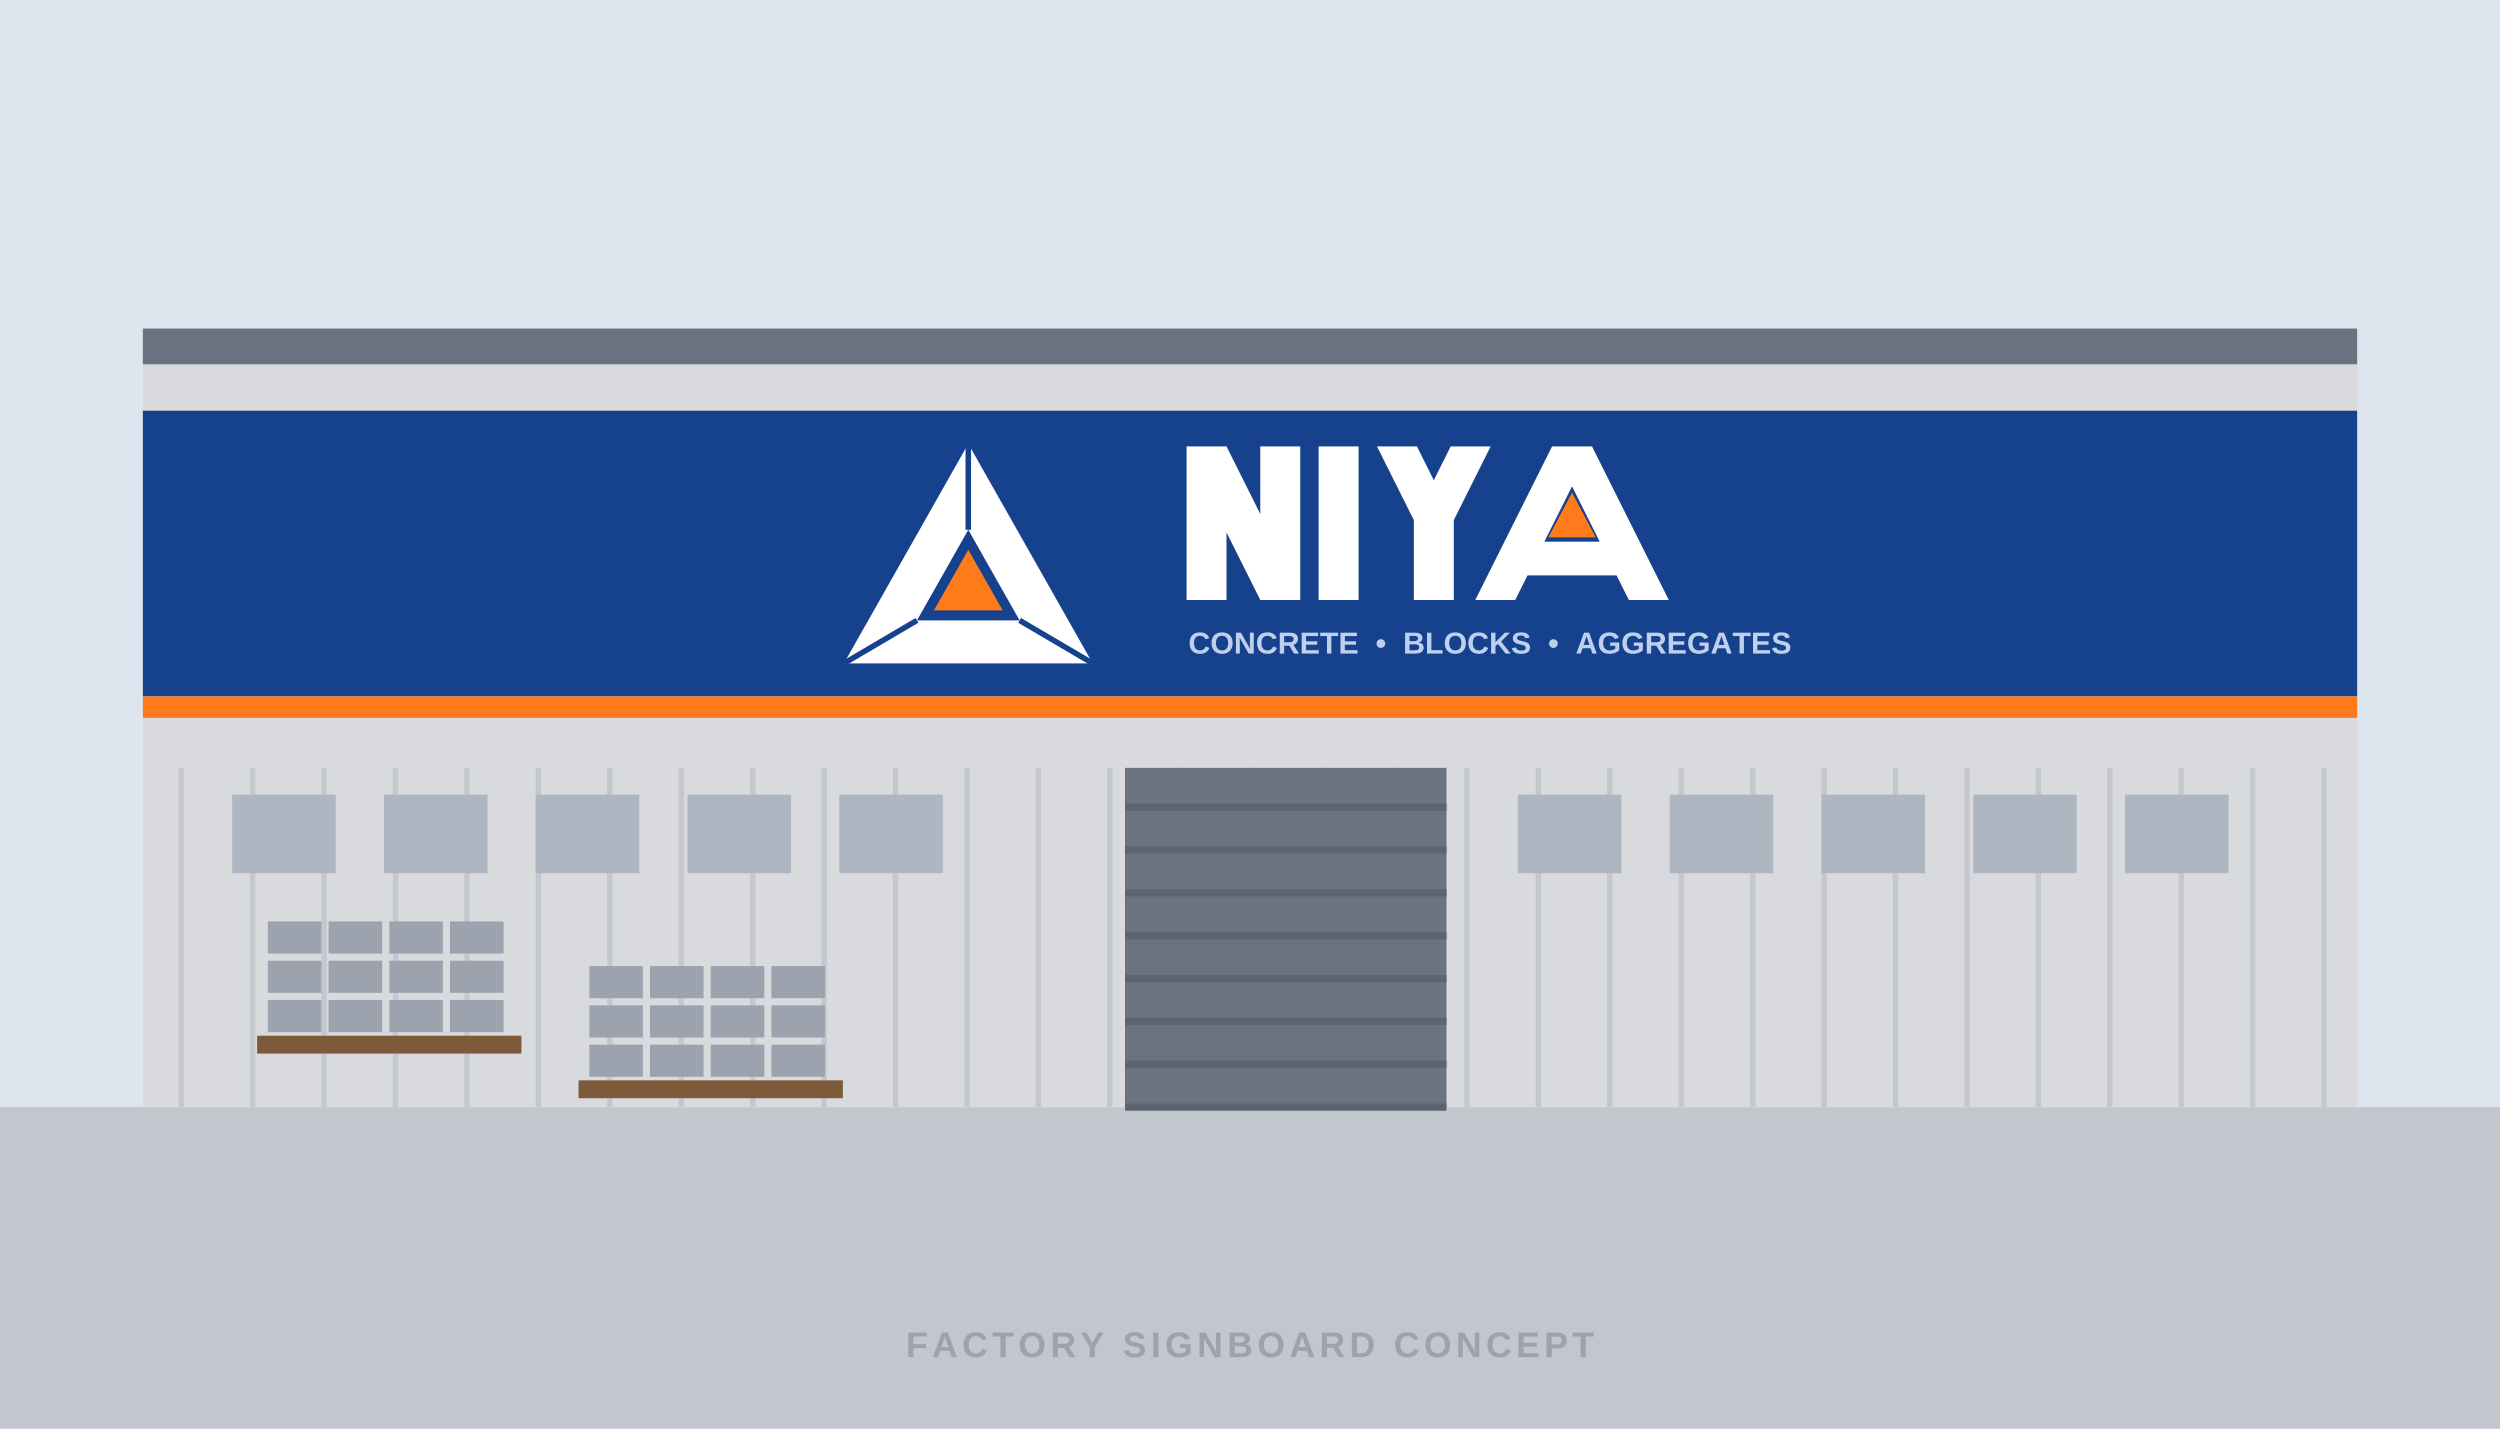
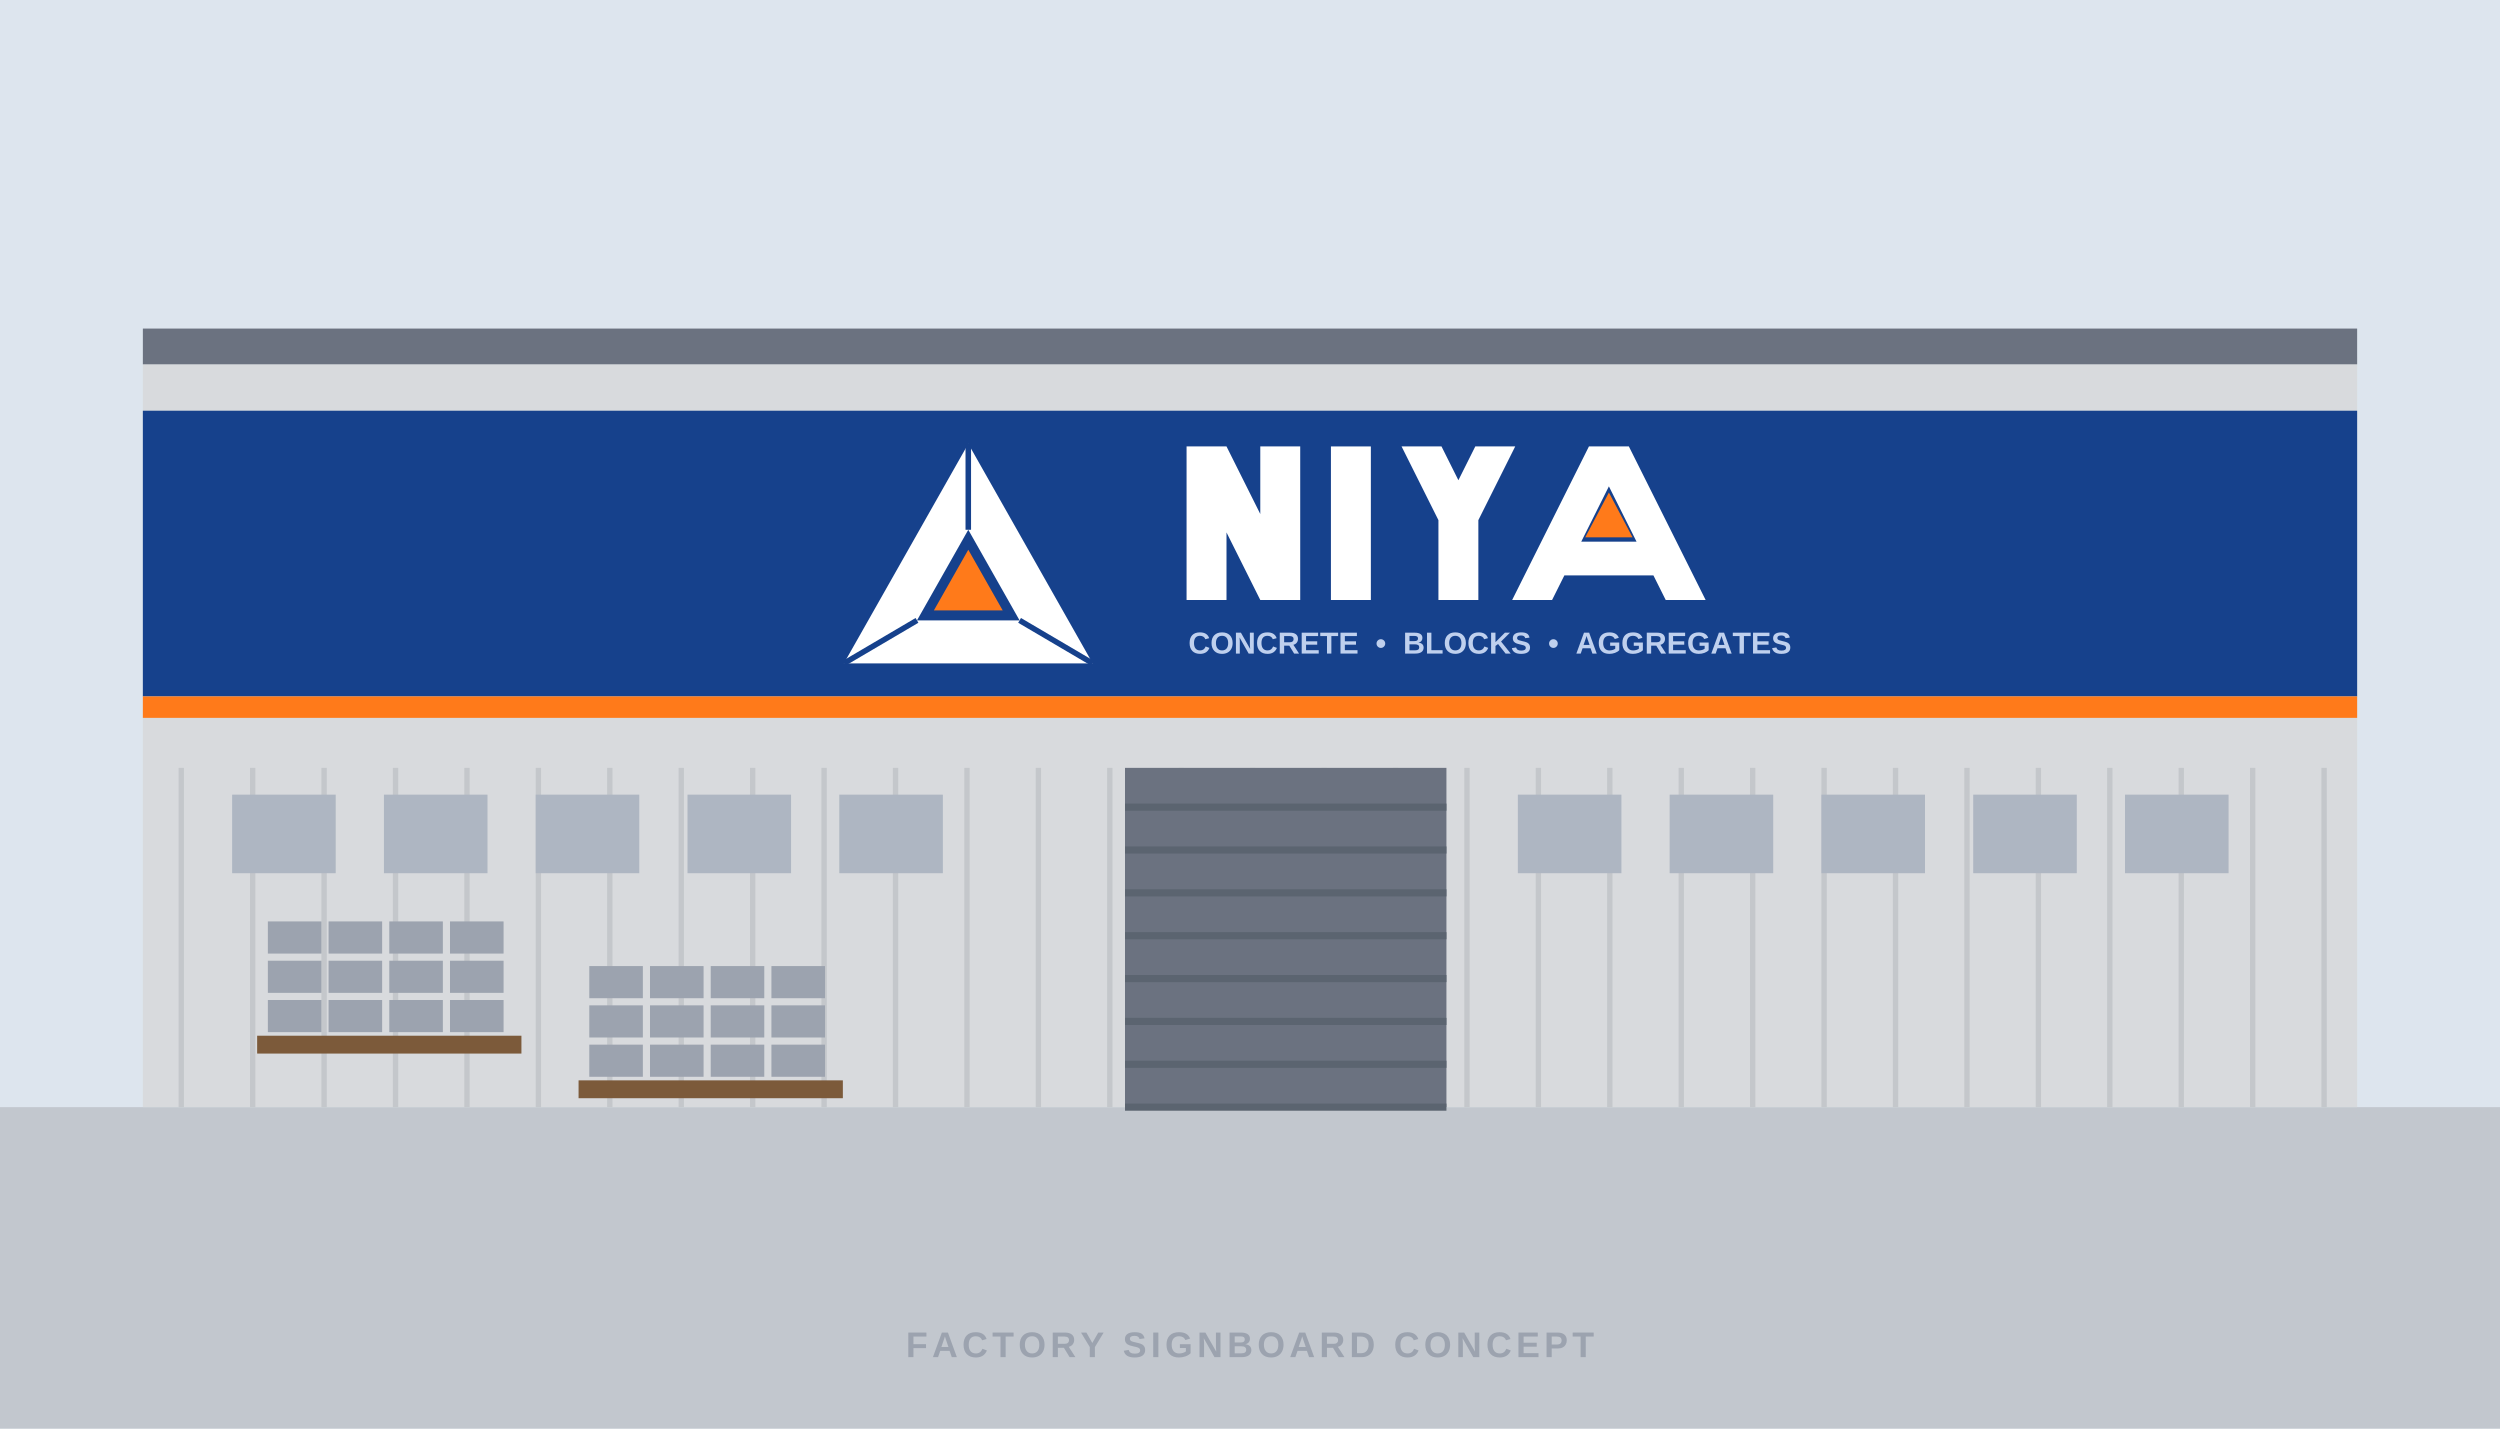
<svg xmlns="http://www.w3.org/2000/svg" viewBox="0 0 1400 800" width="1400" height="800">
  <rect width="1400" height="800" fill="#DDE5EE" />
  <rect y="620" width="1400" height="180" fill="#C2C7CE" />
  <rect x="80" y="200" width="1240" height="420" fill="#D8DADD" />
  <rect x="80" y="184" width="1240" height="20" fill="#6B7280" />
  <rect x="100" y="430" width="3" height="190" fill="#C4C7CB" />
  <rect x="140" y="430" width="3" height="190" fill="#C4C7CB" />
  <rect x="180" y="430" width="3" height="190" fill="#C4C7CB" />
  <rect x="220" y="430" width="3" height="190" fill="#C4C7CB" />
  <rect x="260" y="430" width="3" height="190" fill="#C4C7CB" />
  <rect x="300" y="430" width="3" height="190" fill="#C4C7CB" />
  <rect x="340" y="430" width="3" height="190" fill="#C4C7CB" />
  <rect x="380" y="430" width="3" height="190" fill="#C4C7CB" />
  <rect x="420" y="430" width="3" height="190" fill="#C4C7CB" />
  <rect x="460" y="430" width="3" height="190" fill="#C4C7CB" />
  <rect x="500" y="430" width="3" height="190" fill="#C4C7CB" />
  <rect x="540" y="430" width="3" height="190" fill="#C4C7CB" />
  <rect x="580" y="430" width="3" height="190" fill="#C4C7CB" />
  <rect x="620" y="430" width="3" height="190" fill="#C4C7CB" />
  <rect x="660" y="430" width="3" height="190" fill="#C4C7CB" />
  <rect x="700" y="430" width="3" height="190" fill="#C4C7CB" />
  <rect x="740" y="430" width="3" height="190" fill="#C4C7CB" />
  <rect x="780" y="430" width="3" height="190" fill="#C4C7CB" />
  <rect x="820" y="430" width="3" height="190" fill="#C4C7CB" />
  <rect x="860" y="430" width="3" height="190" fill="#C4C7CB" />
  <rect x="900" y="430" width="3" height="190" fill="#C4C7CB" />
  <rect x="940" y="430" width="3" height="190" fill="#C4C7CB" />
  <rect x="980" y="430" width="3" height="190" fill="#C4C7CB" />
  <rect x="1020" y="430" width="3" height="190" fill="#C4C7CB" />
  <rect x="1060" y="430" width="3" height="190" fill="#C4C7CB" />
  <rect x="1100" y="430" width="3" height="190" fill="#C4C7CB" />
  <rect x="1140" y="430" width="3" height="190" fill="#C4C7CB" />
  <rect x="1180" y="430" width="3" height="190" fill="#C4C7CB" />
  <rect x="1220" y="430" width="3" height="190" fill="#C4C7CB" />
  <rect x="1260" y="430" width="3" height="190" fill="#C4C7CB" />
  <rect x="1300" y="430" width="3" height="190" fill="#C4C7CB" />
  <rect x="130" y="445" width="58" height="44" fill="#AEB6C2" />
  <rect x="215" y="445" width="58" height="44" fill="#AEB6C2" />
  <rect x="300" y="445" width="58" height="44" fill="#AEB6C2" />
  <rect x="385" y="445" width="58" height="44" fill="#AEB6C2" />
  <rect x="470" y="445" width="58" height="44" fill="#AEB6C2" />
  <rect x="850" y="445" width="58" height="44" fill="#AEB6C2" />
  <rect x="935" y="445" width="58" height="44" fill="#AEB6C2" />
  <rect x="1020" y="445" width="58" height="44" fill="#AEB6C2" />
  <rect x="1105" y="445" width="58" height="44" fill="#AEB6C2" />
  <rect x="1190" y="445" width="58" height="44" fill="#AEB6C2" />
  <rect x="630" y="430" width="180" height="190" fill="#6B7280" />
  <rect x="630" y="450" width="180" height="4" fill="#5B6470" />
  <rect x="630" y="474" width="180" height="4" fill="#5B6470" />
  <rect x="630" y="498" width="180" height="4" fill="#5B6470" />
  <rect x="630" y="522" width="180" height="4" fill="#5B6470" />
  <rect x="630" y="546" width="180" height="4" fill="#5B6470" />
  <rect x="630" y="570" width="180" height="4" fill="#5B6470" />
  <rect x="630" y="594" width="180" height="4" fill="#5B6470" />
  <rect x="630" y="618" width="180" height="4" fill="#5B6470" />
  <rect x="80" y="230" width="1240" height="160" fill="#16418C" />
  <rect x="80" y="390" width="1240" height="12" fill="#FF7A1A" />
  <g transform="translate(470.00 246.79) scale(0.86)">
    <polygon points="84.0,2.0 3.0,145.0 165.0,145.0" fill="#FFFFFF" />
    <polygon points="84.0,58.0 50.6,117.0 117.4,117.0" fill="#16418C" />
    <line x1="84.0" y1="2.0" x2="84.0" y2="58.0" stroke="#16418C" stroke-width="3.6" />
    <line x1="3.0" y1="145.0" x2="50.6" y2="117.0" stroke="#16418C" stroke-width="3.6" />
    <line x1="165.0" y1="145.0" x2="117.4" y2="117.0" stroke="#16418C" stroke-width="3.6" />
    <polygon points="84.0,71.0 61.6,110.5 106.4,110.5" fill="#FF7A1A" />
  </g>
  <g fill="#FFFFFF" fill-rule="evenodd">
    <path transform="translate(664.48 250.00) scale(0.86)" d="M0 100 L0 0 L26 0 L48 44 L48 0 L74 0 L74 100 L48 100 L26 56 L26 100 Z" />
-     <path transform="translate(738.44 250.00) scale(0.86)" d="M0 0 L26 0 L26 100 L0 100 Z" />
-     <path transform="translate(771.12 250.00) scale(0.86)" d="M0 0 L26 0 L37 22 L48 0 L74 0 L50 48 L50 100 L24 100 L24 48 Z" />
-     <path transform="translate(826.16 250.00) scale(0.86)" d="M50 0 L76 0 L126 100 L100 100 L92 84 L34 84 L26 100 L0 100 Z M63 26 L81 62 L45 62 Z" />
-     <polygon points="63,30 78.4,59.2 47.6,59.2" fill="#FF7A1A" transform="translate(826.16 250.00) scale(0.86)" />
+     <path transform="translate(745.32 250.00) scale(0.86)" d="M0 0 L26 0 L26 100 L0 100 Z" />
+     <path transform="translate(784.88 250.00) scale(0.86)" d="M0 0 L26 0 L37 22 L48 0 L74 0 L50 48 L50 100 L24 100 L24 48 Z" />
+     <path transform="translate(846.80 250.00) scale(0.86)" d="M50 0 L76 0 L126 100 L100 100 L92 84 L34 84 L26 100 L0 100 Z M63 26 L81 62 L45 62 Z" />
+     <polygon points="63,30 78.4,59.2 47.6,59.2" fill="#FF7A1A" transform="translate(846.80 250.00) scale(0.86)" />
  </g>
  <g fill="#BFD0EE">
    <path transform="translate(665.48 366.00) scale(0.008301 -0.008301)" d="M795 212Q1062 212 1166 480L1423 383Q1340 179 1179.5 79.5Q1019 -20 795 -20Q455 -20 269.5 172.5Q84 365 84 711Q84 1058 263.0 1244.0Q442 1430 782 1430Q1030 1430 1186.0 1330.5Q1342 1231 1405 1038L1145 967Q1112 1073 1015.5 1135.5Q919 1198 788 1198Q588 1198 484.5 1074.0Q381 950 381 711Q381 468 487.5 340.0Q594 212 795 212Z" />
    <path transform="translate(677.76 366.00) scale(0.008301 -0.008301)" d="M1507 711Q1507 491 1420.0 324.0Q1333 157 1171.0 68.5Q1009 -20 793 -20Q461 -20 272.5 175.5Q84 371 84 711Q84 1050 272.0 1240.0Q460 1430 795 1430Q1130 1430 1318.5 1238.0Q1507 1046 1507 711ZM1206 711Q1206 939 1098.0 1068.5Q990 1198 795 1198Q597 1198 489.0 1069.5Q381 941 381 711Q381 479 491.5 345.5Q602 212 793 212Q991 212 1098.5 342.0Q1206 472 1206 711Z" />
    <path transform="translate(690.98 366.00) scale(0.008301 -0.008301)" d="M995 0 381 1085Q399 927 399 831V0H137V1409H474L1097 315Q1079 466 1079 590V1409H1341V0Z" />
    <path transform="translate(703.26 366.00) scale(0.008301 -0.008301)" d="M795 212Q1062 212 1166 480L1423 383Q1340 179 1179.5 79.5Q1019 -20 795 -20Q455 -20 269.5 172.5Q84 365 84 711Q84 1058 263.0 1244.0Q442 1430 782 1430Q1030 1430 1186.0 1330.5Q1342 1231 1405 1038L1145 967Q1112 1073 1015.5 1135.5Q919 1198 788 1198Q588 1198 484.5 1074.0Q381 950 381 711Q381 468 487.5 340.0Q594 212 795 212Z" />
    <path transform="translate(715.53 366.00) scale(0.008301 -0.008301)" d="M1105 0 778 535H432V0H137V1409H841Q1093 1409 1230.0 1300.5Q1367 1192 1367 989Q1367 841 1283.0 733.5Q1199 626 1056 592L1437 0ZM1070 977Q1070 1180 810 1180H432V764H818Q942 764 1006.0 820.0Q1070 876 1070 977Z" />
    <path transform="translate(727.81 366.00) scale(0.008301 -0.008301)" d="M137 0V1409H1245V1181H432V827H1184V599H432V228H1286V0Z" />
    <path transform="translate(739.15 366.00) scale(0.008301 -0.008301)" d="M773 1181V0H478V1181H23V1409H1229V1181Z" />
    <path transform="translate(749.53 366.00) scale(0.008301 -0.008301)" d="M137 0V1409H1245V1181H432V827H1184V599H432V228H1286V0Z" />
    <path transform="translate(770.32 366.00) scale(0.008301 -0.008301)" d="M651 676Q651 555 564.0 468.0Q477 381 356 381Q237 381 151.0 467.5Q65 554 65 676Q65 798 150.5 883.5Q236 969 356 969Q478 969 564.5 883.5Q651 798 651 676Z" />
    <path transform="translate(785.72 366.00) scale(0.008301 -0.008301)" d="M1386 402Q1386 210 1242.0 105.0Q1098 0 842 0H137V1409H782Q1040 1409 1172.5 1319.5Q1305 1230 1305 1055Q1305 935 1238.5 852.5Q1172 770 1036 741Q1207 721 1296.5 633.5Q1386 546 1386 402ZM1008 1015Q1008 1110 947.5 1150.0Q887 1190 768 1190H432V841H770Q895 841 951.5 884.5Q1008 928 1008 1015ZM1090 425Q1090 623 806 623H432V219H817Q959 219 1024.5 270.5Q1090 322 1090 425Z" />
    <path transform="translate(797.99 366.00) scale(0.008301 -0.008301)" d="M137 0V1409H432V228H1188V0Z" />
    <path transform="translate(808.38 366.00) scale(0.008301 -0.008301)" d="M1507 711Q1507 491 1420.0 324.0Q1333 157 1171.0 68.5Q1009 -20 793 -20Q461 -20 272.5 175.5Q84 371 84 711Q84 1050 272.0 1240.0Q460 1430 795 1430Q1130 1430 1318.5 1238.0Q1507 1046 1507 711ZM1206 711Q1206 939 1098.0 1068.5Q990 1198 795 1198Q597 1198 489.0 1069.5Q381 941 381 711Q381 479 491.5 345.5Q602 212 793 212Q991 212 1098.5 342.0Q1206 472 1206 711Z" />
    <path transform="translate(821.60 366.00) scale(0.008301 -0.008301)" d="M795 212Q1062 212 1166 480L1423 383Q1340 179 1179.5 79.5Q1019 -20 795 -20Q455 -20 269.5 172.5Q84 365 84 711Q84 1058 263.0 1244.0Q442 1430 782 1430Q1030 1430 1186.0 1330.5Q1342 1231 1405 1038L1145 967Q1112 1073 1015.5 1135.5Q919 1198 788 1198Q588 1198 484.5 1074.0Q381 950 381 711Q381 468 487.5 340.0Q594 212 795 212Z" />
    <path transform="translate(833.88 366.00) scale(0.008301 -0.008301)" d="M1112 0 606 647 432 514V0H137V1409H432V770L1067 1409H1411L809 813L1460 0Z" />
    <path transform="translate(846.15 366.00) scale(0.008301 -0.008301)" d="M1286 406Q1286 199 1132.5 89.5Q979 -20 682 -20Q411 -20 257.0 76.0Q103 172 59 367L344 414Q373 302 457.0 251.5Q541 201 690 201Q999 201 999 389Q999 449 963.5 488.0Q928 527 863.5 553.0Q799 579 616 616Q458 653 396.0 675.5Q334 698 284.0 728.5Q234 759 199.0 802.0Q164 845 144.5 903.0Q125 961 125 1036Q125 1227 268.5 1328.5Q412 1430 686 1430Q948 1430 1079.5 1348.0Q1211 1266 1249 1077L963 1038Q941 1129 873.5 1175.0Q806 1221 680 1221Q412 1221 412 1053Q412 998 440.5 963.0Q469 928 525.0 903.5Q581 879 752 842Q955 799 1042.5 762.5Q1130 726 1181.0 677.5Q1232 629 1259.0 561.5Q1286 494 1286 406Z" />
    <path transform="translate(866.94 366.00) scale(0.008301 -0.008301)" d="M651 676Q651 555 564.0 468.0Q477 381 356 381Q237 381 151.0 467.5Q65 554 65 676Q65 798 150.5 883.5Q236 969 356 969Q478 969 564.5 883.5Q651 798 651 676Z" />
    <path transform="translate(882.34 366.00) scale(0.008301 -0.008301)" d="M1133 0 1008 360H471L346 0H51L565 1409H913L1425 0ZM739 1192 733 1170Q723 1134 709.0 1088.0Q695 1042 537 582H942L803 987L760 1123Z" />
    <path transform="translate(894.61 366.00) scale(0.008301 -0.008301)" d="M806 211Q921 211 1029.0 244.5Q1137 278 1196 330V525H852V743H1466V225Q1354 110 1174.5 45.0Q995 -20 798 -20Q454 -20 269.0 170.5Q84 361 84 711Q84 1059 270.0 1244.5Q456 1430 805 1430Q1301 1430 1436 1063L1164 981Q1120 1088 1026.0 1143.0Q932 1198 805 1198Q597 1198 489.0 1072.0Q381 946 381 711Q381 472 492.5 341.5Q604 211 806 211Z" />
    <path transform="translate(907.84 366.00) scale(0.008301 -0.008301)" d="M806 211Q921 211 1029.0 244.5Q1137 278 1196 330V525H852V743H1466V225Q1354 110 1174.5 45.0Q995 -20 798 -20Q454 -20 269.0 170.5Q84 361 84 711Q84 1059 270.0 1244.5Q456 1430 805 1430Q1301 1430 1436 1063L1164 981Q1120 1088 1026.0 1143.0Q932 1198 805 1198Q597 1198 489.0 1072.0Q381 946 381 711Q381 472 492.5 341.5Q604 211 806 211Z" />
    <path transform="translate(921.06 366.00) scale(0.008301 -0.008301)" d="M1105 0 778 535H432V0H137V1409H841Q1093 1409 1230.0 1300.5Q1367 1192 1367 989Q1367 841 1283.0 733.5Q1199 626 1056 592L1437 0ZM1070 977Q1070 1180 810 1180H432V764H818Q942 764 1006.0 820.0Q1070 876 1070 977Z" />
    <path transform="translate(933.34 366.00) scale(0.008301 -0.008301)" d="M137 0V1409H1245V1181H432V827H1184V599H432V228H1286V0Z" />
    <path transform="translate(944.68 366.00) scale(0.008301 -0.008301)" d="M806 211Q921 211 1029.0 244.5Q1137 278 1196 330V525H852V743H1466V225Q1354 110 1174.5 45.0Q995 -20 798 -20Q454 -20 269.0 170.5Q84 361 84 711Q84 1059 270.0 1244.5Q456 1430 805 1430Q1301 1430 1436 1063L1164 981Q1120 1088 1026.0 1143.0Q932 1198 805 1198Q597 1198 489.0 1072.0Q381 946 381 711Q381 472 492.5 341.5Q604 211 806 211Z" />
    <path transform="translate(957.90 366.00) scale(0.008301 -0.008301)" d="M1133 0 1008 360H471L346 0H51L565 1409H913L1425 0ZM739 1192 733 1170Q723 1134 709.0 1088.0Q695 1042 537 582H942L803 987L760 1123Z" />
    <path transform="translate(970.18 366.00) scale(0.008301 -0.008301)" d="M773 1181V0H478V1181H23V1409H1229V1181Z" />
    <path transform="translate(980.56 366.00) scale(0.008301 -0.008301)" d="M137 0V1409H1245V1181H432V827H1184V599H432V228H1286V0Z" />
    <path transform="translate(991.90 366.00) scale(0.008301 -0.008301)" d="M1286 406Q1286 199 1132.5 89.5Q979 -20 682 -20Q411 -20 257.0 76.0Q103 172 59 367L344 414Q373 302 457.0 251.5Q541 201 690 201Q999 201 999 389Q999 449 963.5 488.0Q928 527 863.5 553.0Q799 579 616 616Q458 653 396.0 675.5Q334 698 284.0 728.5Q234 759 199.0 802.0Q164 845 144.5 903.0Q125 961 125 1036Q125 1227 268.5 1328.5Q412 1430 686 1430Q948 1430 1079.5 1348.0Q1211 1266 1249 1077L963 1038Q941 1129 873.5 1175.0Q806 1221 680 1221Q412 1221 412 1053Q412 998 440.5 963.0Q469 928 525.0 903.5Q581 879 752 842Q955 799 1042.5 762.5Q1130 726 1181.0 677.5Q1232 629 1259.0 561.5Q1286 494 1286 406Z" />
  </g>
  <rect x="150" y="560" width="30" height="18" fill="#9CA3AF" />
  <rect x="184" y="560" width="30" height="18" fill="#9CA3AF" />
  <rect x="218" y="560" width="30" height="18" fill="#9CA3AF" />
  <rect x="252" y="560" width="30" height="18" fill="#9CA3AF" />
  <rect x="150" y="538" width="30" height="18" fill="#9CA3AF" />
  <rect x="184" y="538" width="30" height="18" fill="#9CA3AF" />
  <rect x="218" y="538" width="30" height="18" fill="#9CA3AF" />
  <rect x="252" y="538" width="30" height="18" fill="#9CA3AF" />
  <rect x="150" y="516" width="30" height="18" fill="#9CA3AF" />
  <rect x="184" y="516" width="30" height="18" fill="#9CA3AF" />
  <rect x="218" y="516" width="30" height="18" fill="#9CA3AF" />
  <rect x="252" y="516" width="30" height="18" fill="#9CA3AF" />
  <rect x="144" y="580" width="148" height="10" fill="#7C5A3A" />
  <rect x="330" y="585" width="30" height="18" fill="#9CA3AF" />
  <rect x="364" y="585" width="30" height="18" fill="#9CA3AF" />
  <rect x="398" y="585" width="30" height="18" fill="#9CA3AF" />
  <rect x="432" y="585" width="30" height="18" fill="#9CA3AF" />
  <rect x="330" y="563" width="30" height="18" fill="#9CA3AF" />
  <rect x="364" y="563" width="30" height="18" fill="#9CA3AF" />
  <rect x="398" y="563" width="30" height="18" fill="#9CA3AF" />
  <rect x="432" y="563" width="30" height="18" fill="#9CA3AF" />
  <rect x="330" y="541" width="30" height="18" fill="#9CA3AF" />
  <rect x="364" y="541" width="30" height="18" fill="#9CA3AF" />
  <rect x="398" y="541" width="30" height="18" fill="#9CA3AF" />
  <rect x="432" y="541" width="30" height="18" fill="#9CA3AF" />
  <rect x="324" y="605" width="148" height="10" fill="#7C5A3A" />
  <g fill="#9CA3AF">
    <path transform="translate(507.31 760.00) scale(0.009766 -0.009766)" d="M432 1181V745H1153V517H432V0H137V1409H1176V1181Z" />
    <path transform="translate(521.93 760.00) scale(0.009766 -0.009766)" d="M1133 0 1008 360H471L346 0H51L565 1409H913L1425 0ZM739 1192 733 1170Q723 1134 709.0 1088.0Q695 1042 537 582H942L803 987L760 1123Z" />
    <path transform="translate(538.77 760.00) scale(0.009766 -0.009766)" d="M795 212Q1062 212 1166 480L1423 383Q1340 179 1179.5 79.5Q1019 -20 795 -20Q455 -20 269.5 172.5Q84 365 84 711Q84 1058 263.0 1244.0Q442 1430 782 1430Q1030 1430 1186.0 1330.5Q1342 1231 1405 1038L1145 967Q1112 1073 1015.5 1135.5Q919 1198 788 1198Q588 1198 484.5 1074.0Q381 950 381 711Q381 468 487.5 340.0Q594 212 795 212Z" />
    <path transform="translate(555.61 760.00) scale(0.009766 -0.009766)" d="M773 1181V0H478V1181H23V1409H1229V1181Z" />
    <path transform="translate(570.23 760.00) scale(0.009766 -0.009766)" d="M1507 711Q1507 491 1420.0 324.0Q1333 157 1171.0 68.5Q1009 -20 793 -20Q461 -20 272.5 175.5Q84 371 84 711Q84 1050 272.0 1240.0Q460 1430 795 1430Q1130 1430 1318.5 1238.0Q1507 1046 1507 711ZM1206 711Q1206 939 1098.0 1068.5Q990 1198 795 1198Q597 1198 489.0 1069.5Q381 941 381 711Q381 479 491.5 345.5Q602 212 793 212Q991 212 1098.5 342.0Q1206 472 1206 711Z" />
    <path transform="translate(588.19 760.00) scale(0.009766 -0.009766)" d="M1105 0 778 535H432V0H137V1409H841Q1093 1409 1230.0 1300.5Q1367 1192 1367 989Q1367 841 1283.0 733.5Q1199 626 1056 592L1437 0ZM1070 977Q1070 1180 810 1180H432V764H818Q942 764 1006.0 820.0Q1070 876 1070 977Z" />
    <path transform="translate(605.03 760.00) scale(0.009766 -0.009766)" d="M831 578V0H537V578L35 1409H344L682 813L1024 1409H1333Z" />
    <path transform="translate(628.73 760.00) scale(0.009766 -0.009766)" d="M1286 406Q1286 199 1132.5 89.5Q979 -20 682 -20Q411 -20 257.0 76.0Q103 172 59 367L344 414Q373 302 457.0 251.5Q541 201 690 201Q999 201 999 389Q999 449 963.5 488.0Q928 527 863.5 553.0Q799 579 616 616Q458 653 396.0 675.5Q334 698 284.0 728.5Q234 759 199.0 802.0Q164 845 144.5 903.0Q125 961 125 1036Q125 1227 268.5 1328.5Q412 1430 686 1430Q948 1430 1079.5 1348.0Q1211 1266 1249 1077L963 1038Q941 1129 873.5 1175.0Q806 1221 680 1221Q412 1221 412 1053Q412 998 440.5 963.0Q469 928 525.0 903.5Q581 879 752 842Q955 799 1042.5 762.5Q1130 726 1181.0 677.5Q1232 629 1259.0 561.5Q1286 494 1286 406Z" />
    <path transform="translate(644.47 760.00) scale(0.009766 -0.009766)" d="M137 0V1409H432V0Z" />
    <path transform="translate(652.42 760.00) scale(0.009766 -0.009766)" d="M806 211Q921 211 1029.0 244.5Q1137 278 1196 330V525H852V743H1466V225Q1354 110 1174.5 45.0Q995 -20 798 -20Q454 -20 269.0 170.5Q84 361 84 711Q84 1059 270.0 1244.5Q456 1430 805 1430Q1301 1430 1436 1063L1164 981Q1120 1088 1026.0 1143.0Q932 1198 805 1198Q597 1198 489.0 1072.0Q381 946 381 711Q381 472 492.5 341.5Q604 211 806 211Z" />
    <path transform="translate(670.38 760.00) scale(0.009766 -0.009766)" d="M995 0 381 1085Q399 927 399 831V0H137V1409H474L1097 315Q1079 466 1079 590V1409H1341V0Z" />
    <path transform="translate(687.22 760.00) scale(0.009766 -0.009766)" d="M1386 402Q1386 210 1242.0 105.0Q1098 0 842 0H137V1409H782Q1040 1409 1172.5 1319.5Q1305 1230 1305 1055Q1305 935 1238.5 852.5Q1172 770 1036 741Q1207 721 1296.5 633.5Q1386 546 1386 402ZM1008 1015Q1008 1110 947.5 1150.0Q887 1190 768 1190H432V841H770Q895 841 951.5 884.5Q1008 928 1008 1015ZM1090 425Q1090 623 806 623H432V219H817Q959 219 1024.5 270.5Q1090 322 1090 425Z" />
    <path transform="translate(704.07 760.00) scale(0.009766 -0.009766)" d="M1507 711Q1507 491 1420.0 324.0Q1333 157 1171.0 68.5Q1009 -20 793 -20Q461 -20 272.5 175.5Q84 371 84 711Q84 1050 272.0 1240.0Q460 1430 795 1430Q1130 1430 1318.5 1238.0Q1507 1046 1507 711ZM1206 711Q1206 939 1098.0 1068.5Q990 1198 795 1198Q597 1198 489.0 1069.5Q381 941 381 711Q381 479 491.5 345.5Q602 212 793 212Q991 212 1098.5 342.0Q1206 472 1206 711Z" />
    <path transform="translate(722.02 760.00) scale(0.009766 -0.009766)" d="M1133 0 1008 360H471L346 0H51L565 1409H913L1425 0ZM739 1192 733 1170Q723 1134 709.0 1088.0Q695 1042 537 582H942L803 987L760 1123Z" />
    <path transform="translate(738.87 760.00) scale(0.009766 -0.009766)" d="M1105 0 778 535H432V0H137V1409H841Q1093 1409 1230.0 1300.5Q1367 1192 1367 989Q1367 841 1283.0 733.5Q1199 626 1056 592L1437 0ZM1070 977Q1070 1180 810 1180H432V764H818Q942 764 1006.0 820.0Q1070 876 1070 977Z" />
    <path transform="translate(755.71 760.00) scale(0.009766 -0.009766)" d="M1393 715Q1393 497 1307.5 334.5Q1222 172 1065.5 86.0Q909 0 707 0H137V1409H647Q1003 1409 1198.0 1229.5Q1393 1050 1393 715ZM1096 715Q1096 942 978.0 1061.5Q860 1181 641 1181H432V228H682Q872 228 984.0 359.0Q1096 490 1096 715Z" />
    <path transform="translate(780.51 760.00) scale(0.009766 -0.009766)" d="M795 212Q1062 212 1166 480L1423 383Q1340 179 1179.5 79.5Q1019 -20 795 -20Q455 -20 269.5 172.5Q84 365 84 711Q84 1058 263.0 1244.0Q442 1430 782 1430Q1030 1430 1186.0 1330.5Q1342 1231 1405 1038L1145 967Q1112 1073 1015.5 1135.5Q919 1198 788 1198Q588 1198 484.5 1074.0Q381 950 381 711Q381 468 487.5 340.0Q594 212 795 212Z" />
    <path transform="translate(797.35 760.00) scale(0.009766 -0.009766)" d="M1507 711Q1507 491 1420.0 324.0Q1333 157 1171.0 68.5Q1009 -20 793 -20Q461 -20 272.5 175.5Q84 371 84 711Q84 1050 272.0 1240.0Q460 1430 795 1430Q1130 1430 1318.5 1238.0Q1507 1046 1507 711ZM1206 711Q1206 939 1098.0 1068.5Q990 1198 795 1198Q597 1198 489.0 1069.5Q381 941 381 711Q381 479 491.5 345.5Q602 212 793 212Q991 212 1098.5 342.0Q1206 472 1206 711Z" />
    <path transform="translate(815.31 760.00) scale(0.009766 -0.009766)" d="M995 0 381 1085Q399 927 399 831V0H137V1409H474L1097 315Q1079 466 1079 590V1409H1341V0Z" />
    <path transform="translate(832.15 760.00) scale(0.009766 -0.009766)" d="M795 212Q1062 212 1166 480L1423 383Q1340 179 1179.5 79.5Q1019 -20 795 -20Q455 -20 269.5 172.5Q84 365 84 711Q84 1058 263.0 1244.0Q442 1430 782 1430Q1030 1430 1186.0 1330.5Q1342 1231 1405 1038L1145 967Q1112 1073 1015.5 1135.5Q919 1198 788 1198Q588 1198 484.5 1074.0Q381 950 381 711Q381 468 487.5 340.0Q594 212 795 212Z" />
    <path transform="translate(849.00 760.00) scale(0.009766 -0.009766)" d="M137 0V1409H1245V1181H432V827H1184V599H432V228H1286V0Z" />
    <path transform="translate(864.73 760.00) scale(0.009766 -0.009766)" d="M1296 963Q1296 827 1234.0 720.0Q1172 613 1056.5 554.5Q941 496 782 496H432V0H137V1409H770Q1023 1409 1159.5 1292.5Q1296 1176 1296 963ZM999 958Q999 1180 737 1180H432V723H745Q867 723 933.0 783.5Q999 844 999 958Z" />
    <path transform="translate(880.47 760.00) scale(0.009766 -0.009766)" d="M773 1181V0H478V1181H23V1409H1229V1181Z" />
  </g>
</svg>
